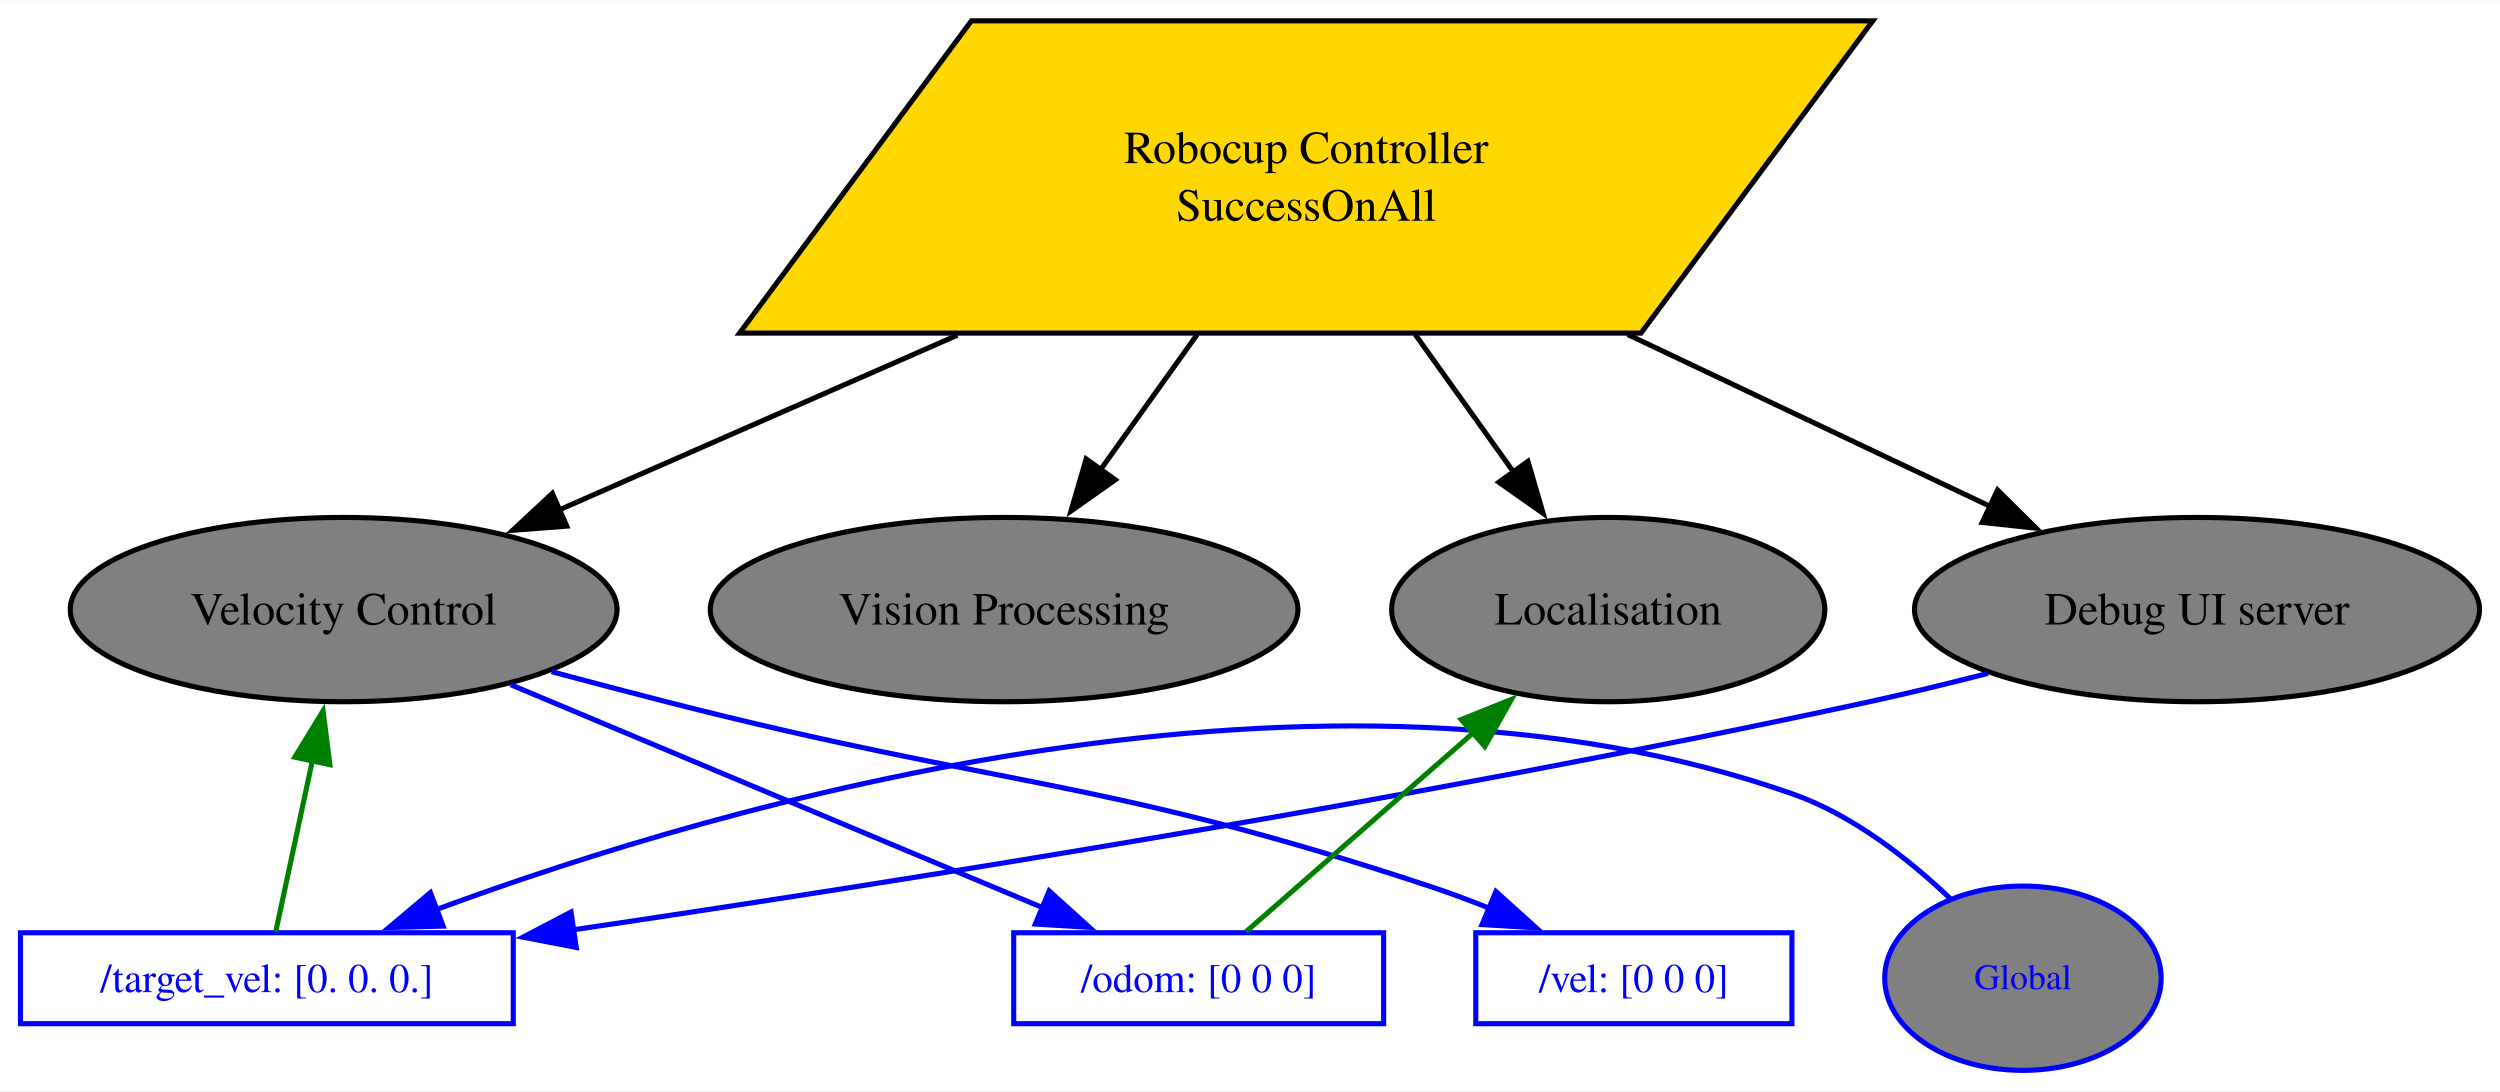
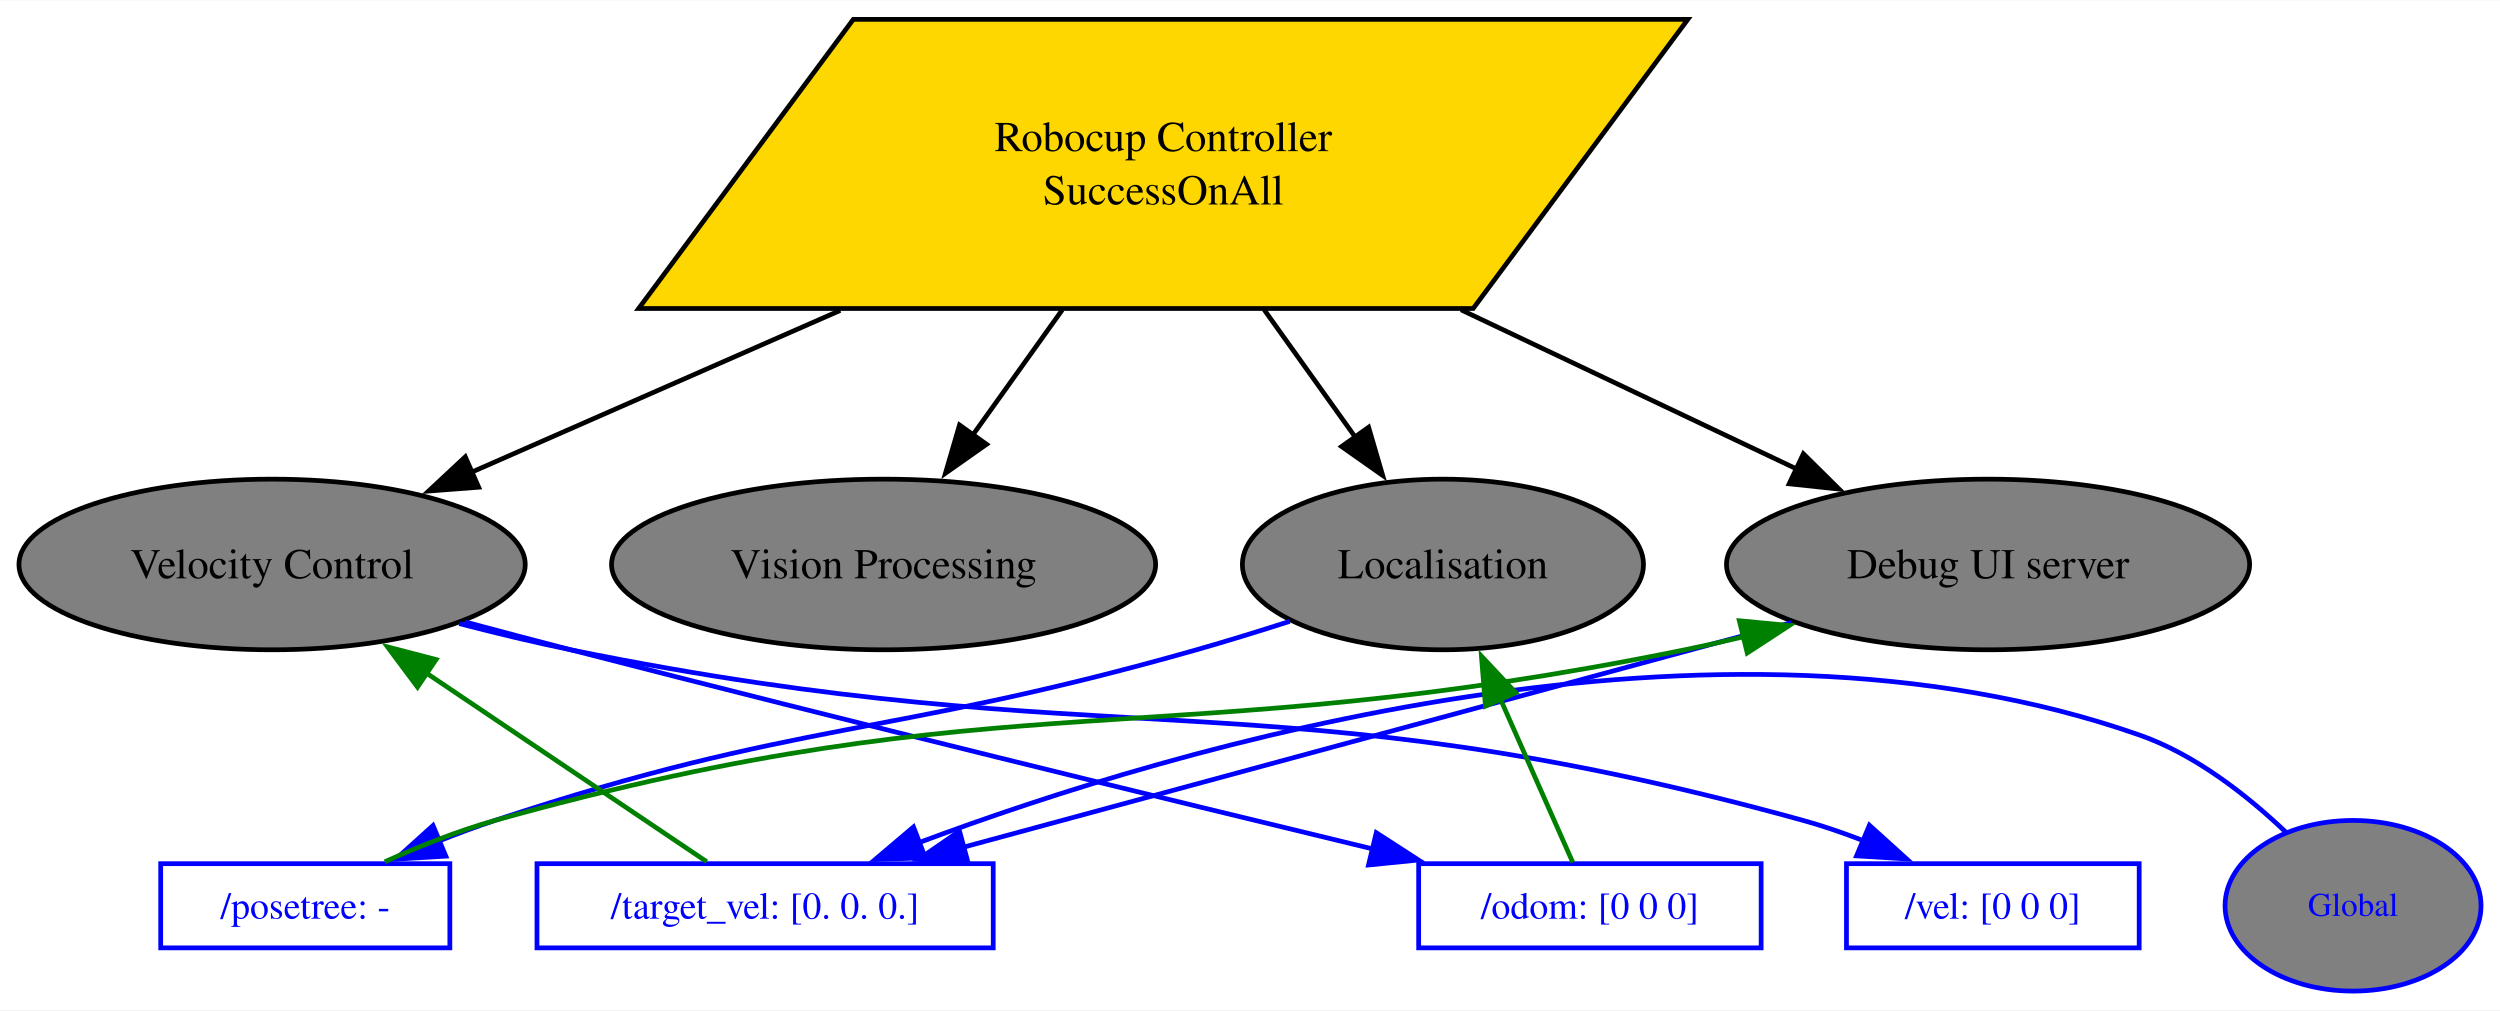
- <svg xmlns="http://www.w3.org/2000/svg" width="488pt" height="213pt" viewBox="0.00 0.00 488.30 213.00">
+ <svg xmlns="http://www.w3.org/2000/svg" width="527pt" height="213pt" viewBox="0.00 0.00 527.40 213.00">
  <g id="graph0" class="graph" transform="scale(1 1) rotate(0) translate(4 209)">
-     <polygon fill="white" stroke="none" points="-4,4 -4,-209 484.3,-209 484.3,4 -4,4" />
+     <polygon fill="white" stroke="none" points="-4,4 -4,-209 523.4,-209 523.4,4 -4,4" />
    <g id="node1" class="node">
-       <polygon fill="gold" stroke="black" points="361.8,-205 185.74,-205 140.45,-144 316.51,-144 361.8,-205" />
-       <text text-anchor="middle" x="251.12" y="-177.2" font-family="Times,serif" font-size="9.00">Robocup Controller</text>
-       <text text-anchor="middle" x="251.12" y="-165.95" font-family="Times,serif" font-size="9.00">SuccessOnAll</text>
+       <polygon fill="gold" stroke="black" points="352.07,-205 176.02,-205 130.73,-144 306.78,-144 352.07,-205" />
+       <text text-anchor="middle" x="241.4" y="-177.2" font-family="Times,serif" font-size="9.00">Robocup Controller</text>
+       <text text-anchor="middle" x="241.4" y="-165.95" font-family="Times,serif" font-size="9.00">SuccessOnAll</text>
    </g>
    <g id="node2" class="node">
-       <ellipse fill="gray" stroke="black" cx="63.12" cy="-90" rx="53.4" ry="18" />
-       <text text-anchor="middle" x="63.12" y="-87.08" font-family="Times,serif" font-size="9.00">Velocity Control</text>
+       <ellipse fill="gray" stroke="black" cx="53.4" cy="-90" rx="53.4" ry="18" />
+       <text text-anchor="middle" x="53.4" y="-87.08" font-family="Times,serif" font-size="9.00">Velocity Control</text>
    </g>
    <g id="edge1" class="edge">
-       <path fill="none" stroke="black" d="M182.99,-143.6C156.95,-132.17 128.05,-119.49 105.14,-109.44" />
-       <polygon fill="black" stroke="black" points="106.7,-106.3 96.14,-105.49 103.89,-112.71 106.7,-106.3" />
+       <path fill="none" stroke="black" d="M173.26,-143.6C147.23,-132.17 118.32,-119.49 95.42,-109.44" />
+       <polygon fill="black" stroke="black" points="96.98,-106.3 86.41,-105.49 94.16,-112.71 96.98,-106.3" />
    </g>
    <g id="node3" class="node">
-       <ellipse fill="gray" stroke="black" cx="192.12" cy="-90" rx="57.39" ry="18" />
-       <text text-anchor="middle" x="192.12" y="-87.08" font-family="Times,serif" font-size="9.00">Vision Processing</text>
+       <ellipse fill="gray" stroke="black" cx="182.4" cy="-90" rx="57.39" ry="18" />
+       <text text-anchor="middle" x="182.4" y="-87.08" font-family="Times,serif" font-size="9.00">Vision Processing</text>
    </g>
    <g id="edge2" class="edge">
-       <path fill="none" stroke="black" d="M229.82,-143.72C223.66,-135.09 216.97,-125.74 210.96,-117.34" />
-       <polygon fill="black" stroke="black" points="213.84,-115.35 205.18,-109.25 208.15,-119.42 213.84,-115.35" />
+       <path fill="none" stroke="black" d="M220.1,-143.72C213.93,-135.09 207.24,-125.74 201.24,-117.34" />
+       <polygon fill="black" stroke="black" points="204.12,-115.35 195.45,-109.25 198.42,-119.42 204.12,-115.35" />
    </g>
    <g id="node4" class="node">
-       <ellipse fill="gray" stroke="black" cx="310.12" cy="-90" rx="42.31" ry="18" />
-       <text text-anchor="middle" x="310.12" y="-87.08" font-family="Times,serif" font-size="9.00">Localisation</text>
+       <ellipse fill="gray" stroke="black" cx="300.4" cy="-90" rx="42.31" ry="18" />
+       <text text-anchor="middle" x="300.4" y="-87.08" font-family="Times,serif" font-size="9.00">Localisation</text>
    </g>
    <g id="edge3" class="edge">
-       <path fill="none" stroke="black" d="M272.43,-143.72C278.76,-134.86 285.64,-125.24 291.76,-116.68" />
-       <polygon fill="black" stroke="black" points="294.44,-118.95 297.41,-108.78 288.75,-114.88 294.44,-118.95" />
+       <path fill="none" stroke="black" d="M262.7,-143.72C269.03,-134.86 275.91,-125.24 282.04,-116.68" />
+       <polygon fill="black" stroke="black" points="284.72,-118.95 287.69,-108.78 279.02,-114.88 284.72,-118.95" />
    </g>
    <g id="node5" class="node">
-       <ellipse fill="gray" stroke="black" cx="425.12" cy="-90" rx="55.18" ry="18" />
-       <text text-anchor="middle" x="425.12" y="-87.08" font-family="Times,serif" font-size="9.00">Debug UI server</text>
+       <ellipse fill="gray" stroke="black" cx="415.4" cy="-90" rx="55.18" ry="18" />
+       <text text-anchor="middle" x="415.4" y="-87.08" font-family="Times,serif" font-size="9.00">Debug UI server</text>
    </g>
    <g id="edge4" class="edge">
-       <path fill="none" stroke="black" d="M313.94,-143.72C337.59,-132.5 363.83,-120.06 384.88,-110.08" />
-       <polygon fill="black" stroke="black" points="386.16,-113.35 393.7,-105.9 383.16,-107.02 386.16,-113.35" />
+       <path fill="none" stroke="black" d="M304.22,-143.72C327.87,-132.5 354.11,-120.06 375.16,-110.08" />
+       <polygon fill="black" stroke="black" points="376.44,-113.35 383.97,-105.9 373.44,-107.02 376.44,-113.35" />
+     </g>
+     <g id="node9" class="node">
+       <polygon fill="white" stroke="blue" points="367.53,-26.88 295.28,-26.88 295.28,-9.12 367.53,-9.12 367.53,-26.88" />
+       <text text-anchor="middle" x="331.4" y="-15.28" font-family="Times,serif" font-size="8.00" fill="blue">/odom: [0 0 0]</text>
+     </g>
+     <g id="edge11" class="edge">
+       <path fill="none" stroke="blue" d="M94.03,-77.9C101.47,-75.9 109.16,-73.87 116.4,-72 174.66,-56.96 242.05,-40.5 285.62,-29.98" />
+       <polygon fill="blue" stroke="blue" points="286.34,-33.41 295.24,-27.66 284.7,-26.6 286.34,-33.41" />
+     </g>
+     <g id="node10" class="node">
+       <polygon fill="white" stroke="blue" points="447.28,-26.88 385.53,-26.88 385.53,-9.12 447.28,-9.12 447.28,-26.88" />
+       <text text-anchor="middle" x="416.4" y="-15.28" font-family="Times,serif" font-size="8.00" fill="blue">/vel: [0 0 0]</text>
+     </g>
+     <g id="edge12" class="edge">
+       <path fill="none" stroke="blue" d="M92.88,-77.53C100.63,-75.51 108.74,-73.56 116.4,-72 230.72,-48.76 263.96,-67.09 376.4,-36 380.57,-34.85 384.88,-33.36 389.06,-31.74" />
+       <polygon fill="blue" stroke="blue" points="390.37,-34.99 398.23,-27.88 387.66,-28.53 390.37,-34.99" />
+     </g>
+     <g id="node6" class="node">
+       <polygon fill="white" stroke="blue" points="90.9,-26.88 29.9,-26.88 29.9,-9.12 90.9,-9.12 90.9,-26.88" />
+       <text text-anchor="middle" x="60.4" y="-15.28" font-family="Times,serif" font-size="8.00" fill="blue">/posetree: -</text>
+     </g>
+     <g id="edge6" class="edge">
+       <path fill="none" stroke="blue" d="M268.07,-78C261.58,-75.92 254.8,-73.82 248.4,-72 183.29,-53.47 164.65,-57.31 100.4,-36 96.56,-34.73 92.57,-33.24 88.67,-31.69" />
+       <polygon fill="blue" stroke="blue" points="90.05,-28.47 79.48,-27.83 87.35,-34.93 90.05,-28.47" />
+     </g>
+     <g id="node7" class="node">
+       <polygon fill="white" stroke="blue" points="205.53,-26.88 109.28,-26.88 109.28,-9.12 205.53,-9.12 205.53,-26.88" />
+       <text text-anchor="middle" x="157.4" y="-15.28" font-family="Times,serif" font-size="8.00" fill="blue">/target_vel: [0. 0. 0.]</text>
+     </g>
+     <g id="edge9" class="edge">
+       <path fill="none" stroke="blue" d="M373.95,-77.75C325.95,-64.73 247.33,-43.4 199.18,-30.34" />
+       <polygon fill="blue" stroke="blue" points="200.25,-27 189.69,-27.76 198.42,-33.76 200.25,-27" />
+     </g>
+     <g id="edge5" class="edge">
+       <path fill="none" stroke="green" d="M77.18,-27.28C84.21,-30.44 92.55,-33.81 100.4,-36 208.95,-66.29 240.97,-49.5 351.4,-72 355.47,-72.83 359.67,-73.76 363.87,-74.76" />
+       <polygon fill="green" stroke="green" points="362.93,-78.13 373.47,-77.12 364.6,-71.33 362.93,-78.13" />
+     </g>
+     <g id="edge7" class="edge">
+       <path fill="none" stroke="green" d="M145.09,-27.29C130.61,-37.03 105.99,-53.6 85.91,-67.12" />
+       <polygon fill="green" stroke="green" points="84.08,-64.13 77.74,-72.62 87.99,-69.94 84.08,-64.13" />
    </g>
    <g id="node8" class="node">
-       <polygon fill="white" stroke="blue" points="266.25,-26.88 194,-26.88 194,-9.12 266.25,-9.12 266.25,-26.88" />
-       <text text-anchor="middle" x="230.12" y="-15.28" font-family="Times,serif" font-size="8.00" fill="blue">/odom: [0 0 0]</text>
+       <ellipse fill="gray" stroke="blue" cx="492.4" cy="-18" rx="27" ry="18" />
+       <text text-anchor="middle" x="492.4" y="-15.85" font-family="Times,serif" font-size="7.00" fill="blue">Global</text>
    </g>
-     <g id="edge9" class="edge">
-       <path fill="none" stroke="blue" d="M95.72,-75.34C125.85,-62.71 170.29,-44.08 199.71,-31.75" />
-       <polygon fill="blue" stroke="blue" points="200.92,-35.04 208.79,-27.94 198.21,-28.58 200.92,-35.04" />
-     </g>
-     <g id="node9" class="node">
-       <polygon fill="white" stroke="blue" points="346,-26.88 284.25,-26.88 284.25,-9.12 346,-9.12 346,-26.88" />
-       <text text-anchor="middle" x="315.12" y="-15.28" font-family="Times,serif" font-size="8.00" fill="blue">/vel: [0 0 0]</text>
+     <g id="edge8" class="edge">
+       <path fill="none" stroke="blue" d="M478.18,-33.57C470.03,-41.32 459.11,-49.89 447.4,-54 357.82,-85.42 244.27,-51.68 189.64,-31.24" />
+       <polygon fill="blue" stroke="blue" points="191.22,-28.1 180.63,-27.78 188.71,-34.63 191.22,-28.1" />
    </g>
    <g id="edge10" class="edge">
-       <path fill="none" stroke="blue" d="M103.75,-77.87C111.18,-75.88 118.88,-73.85 126.12,-72 192.13,-55.12 210.44,-57.4 275.12,-36 278.97,-34.73 282.95,-33.24 286.86,-31.69" />
-       <polygon fill="blue" stroke="blue" points="288.18,-34.93 296.05,-27.84 285.47,-28.48 288.18,-34.93" />
-     </g>
-     <g id="node6" class="node">
-       <polygon fill="white" stroke="blue" points="96.25,-26.88 0,-26.88 0,-9.12 96.25,-9.12 96.25,-26.88" />
-       <text text-anchor="middle" x="48.12" y="-15.28" font-family="Times,serif" font-size="8.00" fill="blue">/target_vel: [0. 0. 0.]</text>
-     </g>
-     <g id="edge7" class="edge">
-       <path fill="none" stroke="blue" d="M384.29,-77.55C376.62,-75.58 368.65,-73.63 361.12,-72 273.66,-53.02 171.21,-36.79 107.98,-27.46" />
-       <polygon fill="blue" stroke="blue" points="108.55,-24.01 98.15,-26.02 107.53,-30.93 108.55,-24.01" />
-     </g>
-     <g id="edge5" class="edge">
-       <path fill="none" stroke="green" d="M49.85,-27.05C51.61,-35.26 54.44,-48.48 57.04,-60.61" />
-       <polygon fill="green" stroke="green" points="53.58,-61.17 59.1,-70.22 60.43,-59.71 53.58,-61.17" />
-     </g>
-     <g id="node7" class="node">
-       <ellipse fill="gray" stroke="blue" cx="391.12" cy="-18" rx="27" ry="18" />
-       <text text-anchor="middle" x="391.12" y="-15.85" font-family="Times,serif" font-size="7.00" fill="blue">Global</text>
-     </g>
-     <g id="edge6" class="edge">
-       <path fill="none" stroke="blue" d="M376.91,-33.57C368.76,-41.32 357.83,-49.89 346.12,-54 254.11,-86.28 137.41,-52.14 81.26,-31.43" />
-       <polygon fill="blue" stroke="blue" points="82.55,-28.18 71.96,-27.9 80.07,-34.72 82.55,-28.18" />
-     </g>
-     <g id="edge8" class="edge">
-       <path fill="none" stroke="green" d="M239.38,-27.09C250.17,-36.54 268.5,-52.58 283.79,-65.96" />
-       <polygon fill="green" stroke="green" points="281.4,-68.52 291.23,-72.47 286.01,-63.25 281.4,-68.52" />
+       <path fill="none" stroke="green" d="M327.8,-27.13C324.05,-35.6 317.97,-49.32 312.49,-61.69" />
+       <polygon fill="green" stroke="green" points="309.37,-60.11 308.52,-70.67 315.77,-62.94 309.37,-60.11" />
    </g>
  </g>
</svg>
